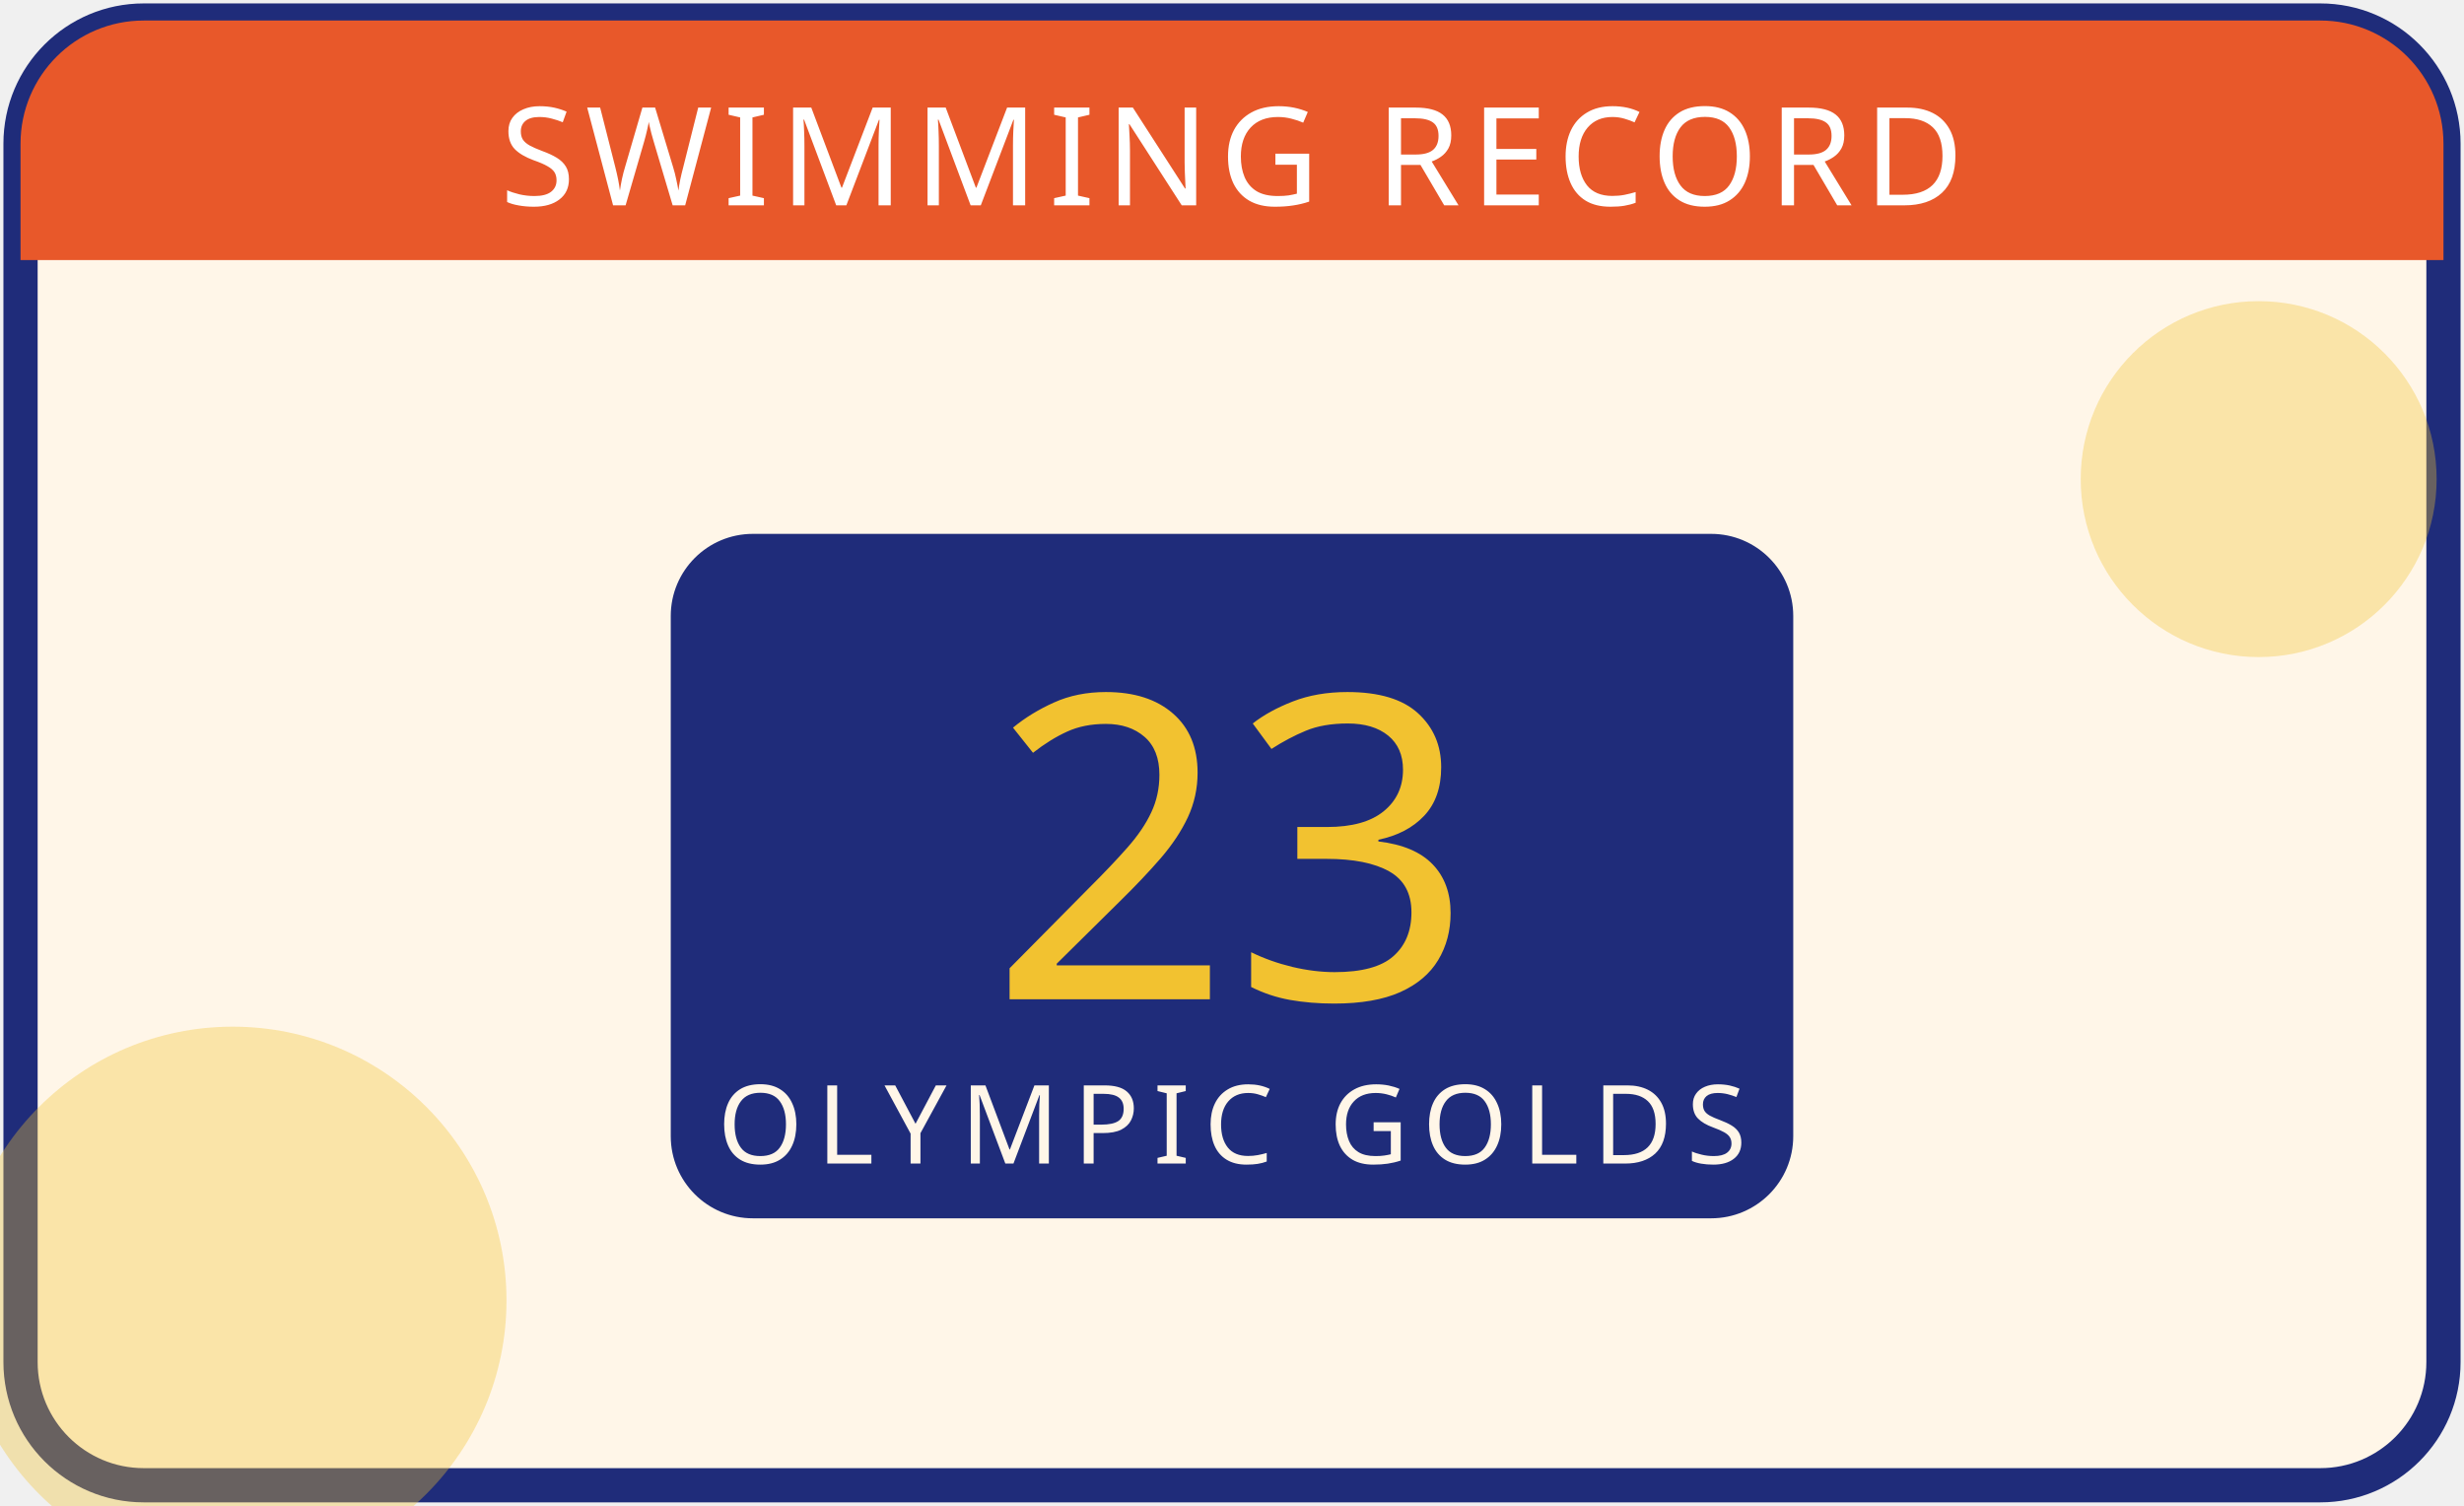
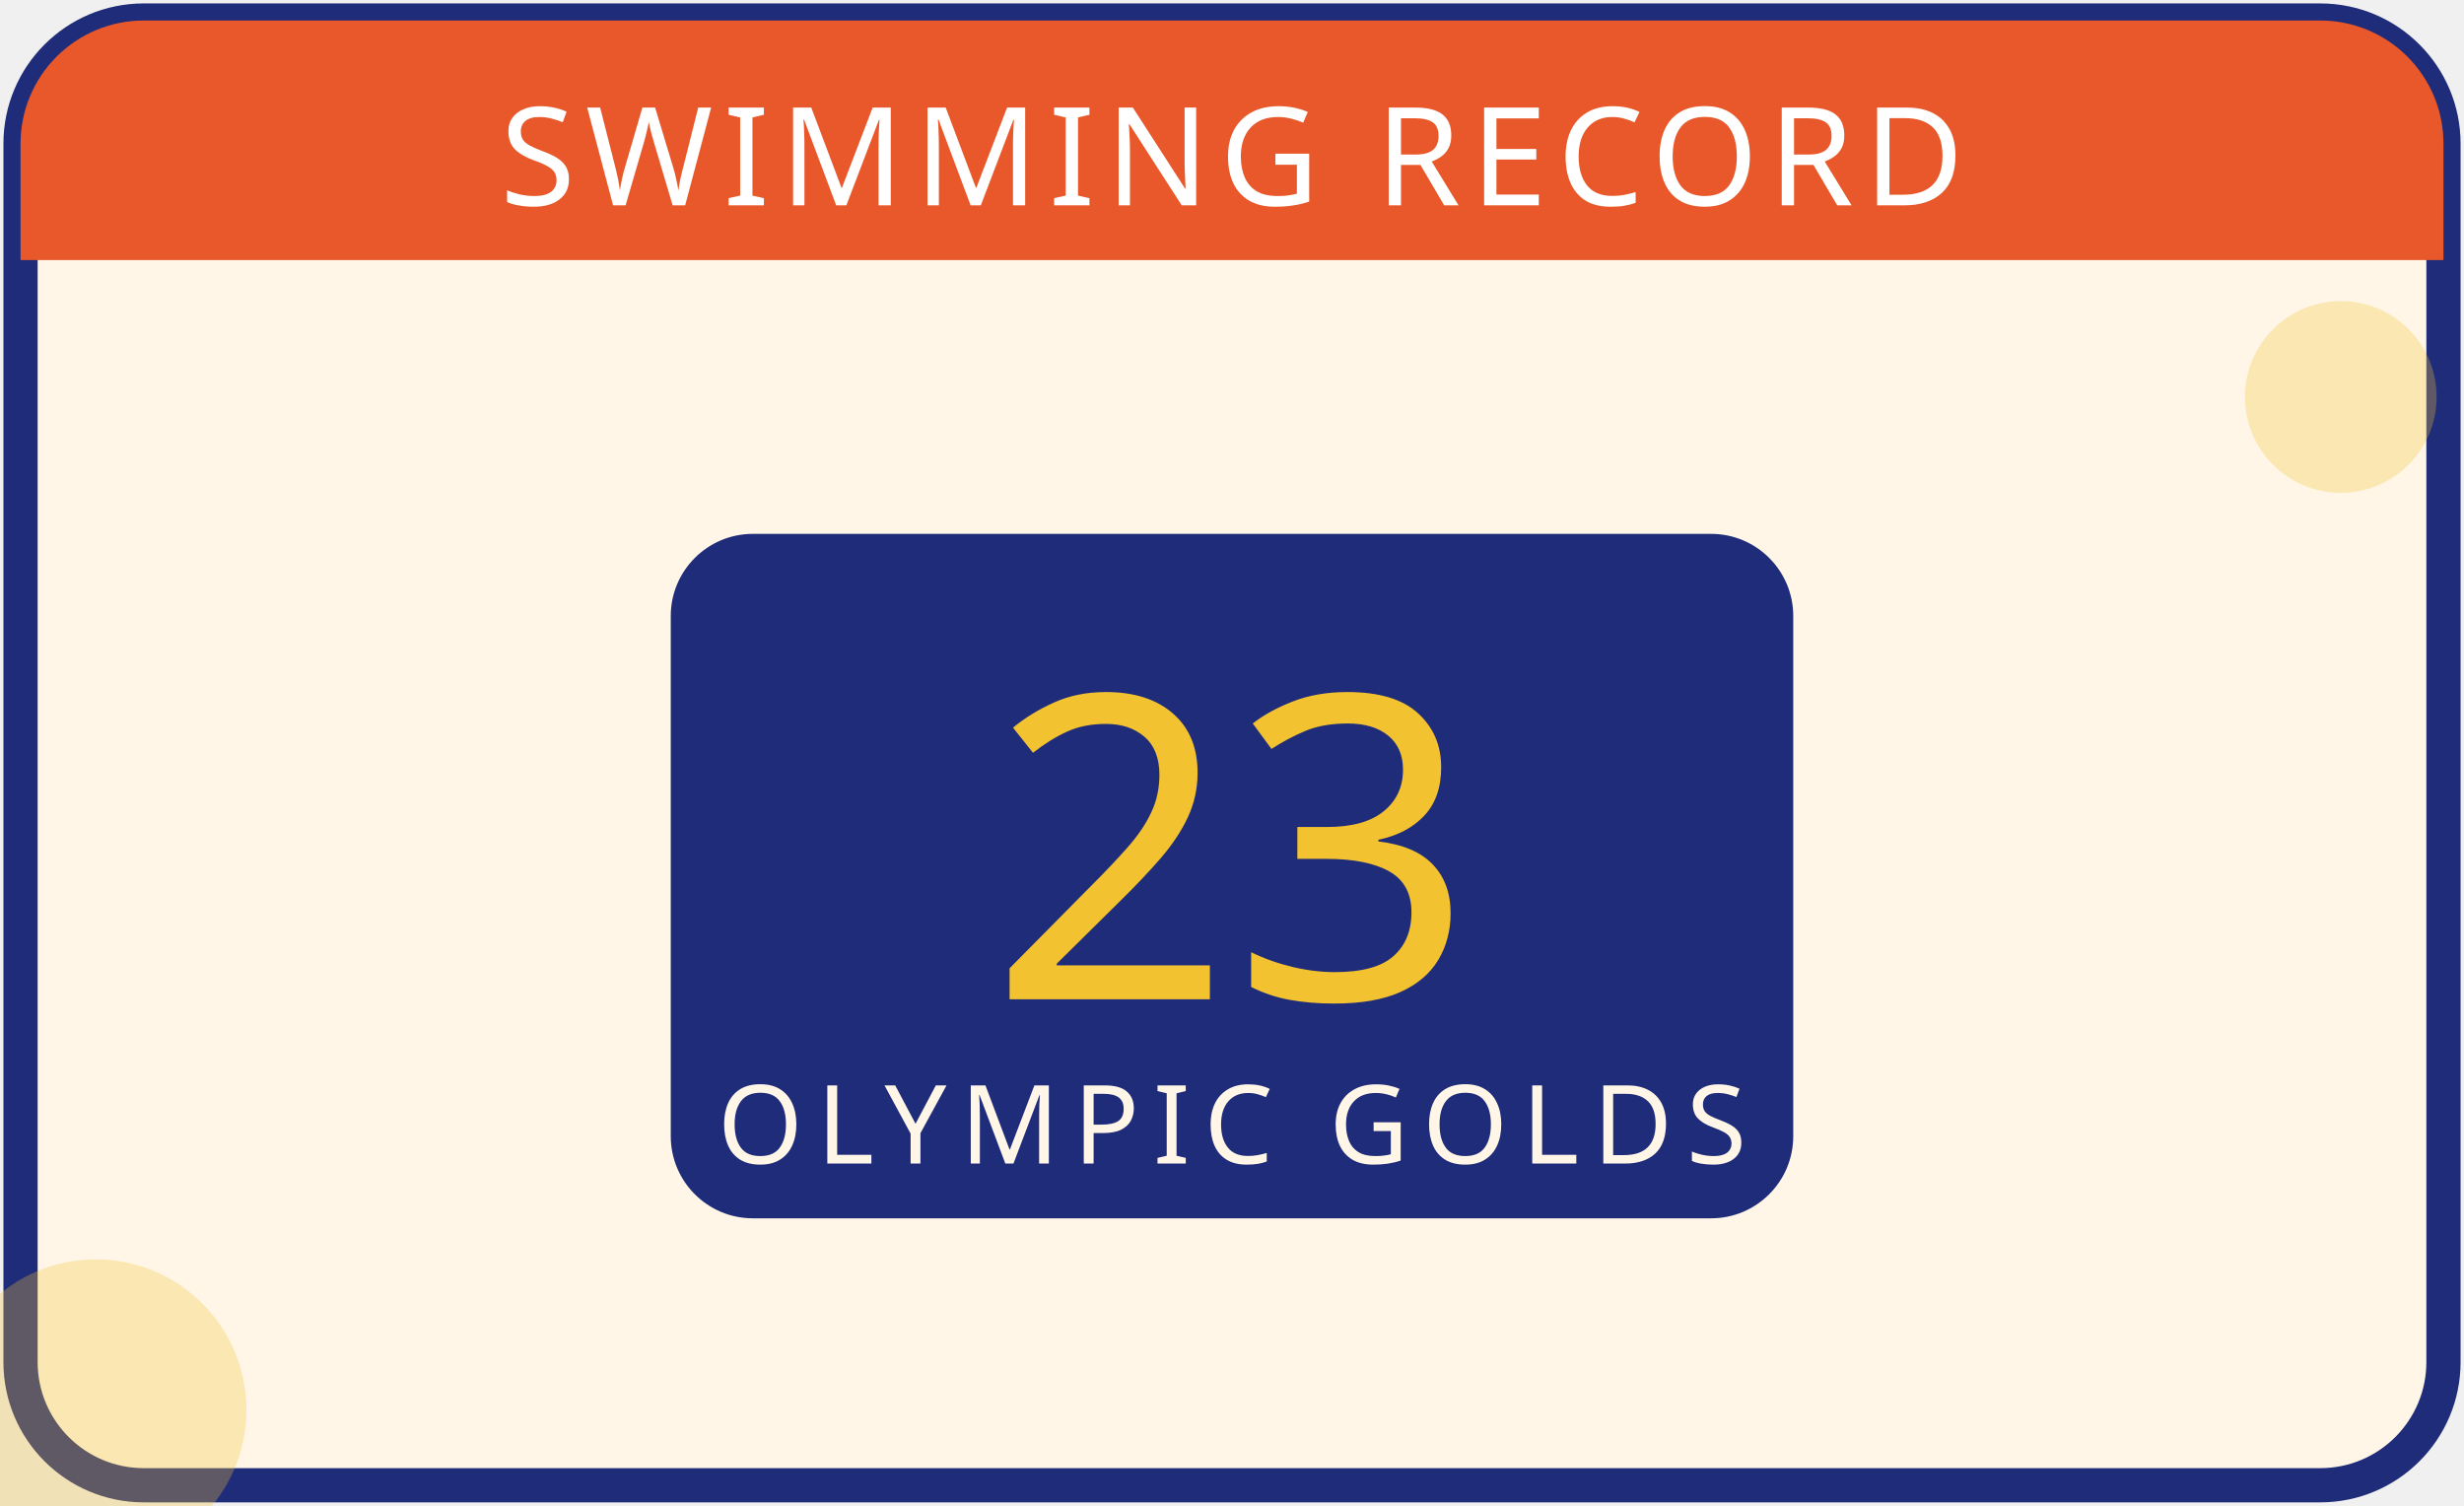
<svg xmlns="http://www.w3.org/2000/svg" viewBox="0 0 360 220" role="img" aria-label="Sports">
  <rect x="3" y="3" width="354" height="214" rx="18" fill="#FFF6E8" stroke="#1F2C7A" stroke-width="5" />
  <path d="M3 21a18 18 0 0 1 18-18h318a18 18 0 0 1 18 18v17H3z" fill="#E8582A" />
  <text x="180" y="30" text-anchor="middle" font-family="Anton,Impact,'Arial Narrow Bold',sans-serif" font-size="20" letter-spacing="1.5" fill="#fff">SWIMMING RECORD</text>
-   <circle cx="34" cy="190" r="40" fill="#F2C230" opacity=".35" />
-   <circle cx="330" cy="70" r="26" fill="#F2C230" opacity=".35" />
+   <circle cx="14" cy="206" r="22" fill="#F2C230" opacity=".3" />
+   <circle cx="342" cy="58" r="14" fill="#F2C230" opacity=".3" />
  <g transform="translate(180 128)">
    <rect x="-82" y="-50" width="164" height="100" rx="12" fill="#1F2C7A" />
    <text y="18" text-anchor="middle" font-family="Anton,Impact,'Arial Narrow Bold',sans-serif" font-size="62" fill="#F2C230">23</text>
    <text y="42" text-anchor="middle" font-family="Anton,Impact,'Arial Narrow Bold',sans-serif" font-size="16" letter-spacing="2" fill="#FFF6E8">OLYMPIC GOLDS</text>
  </g>
</svg>
